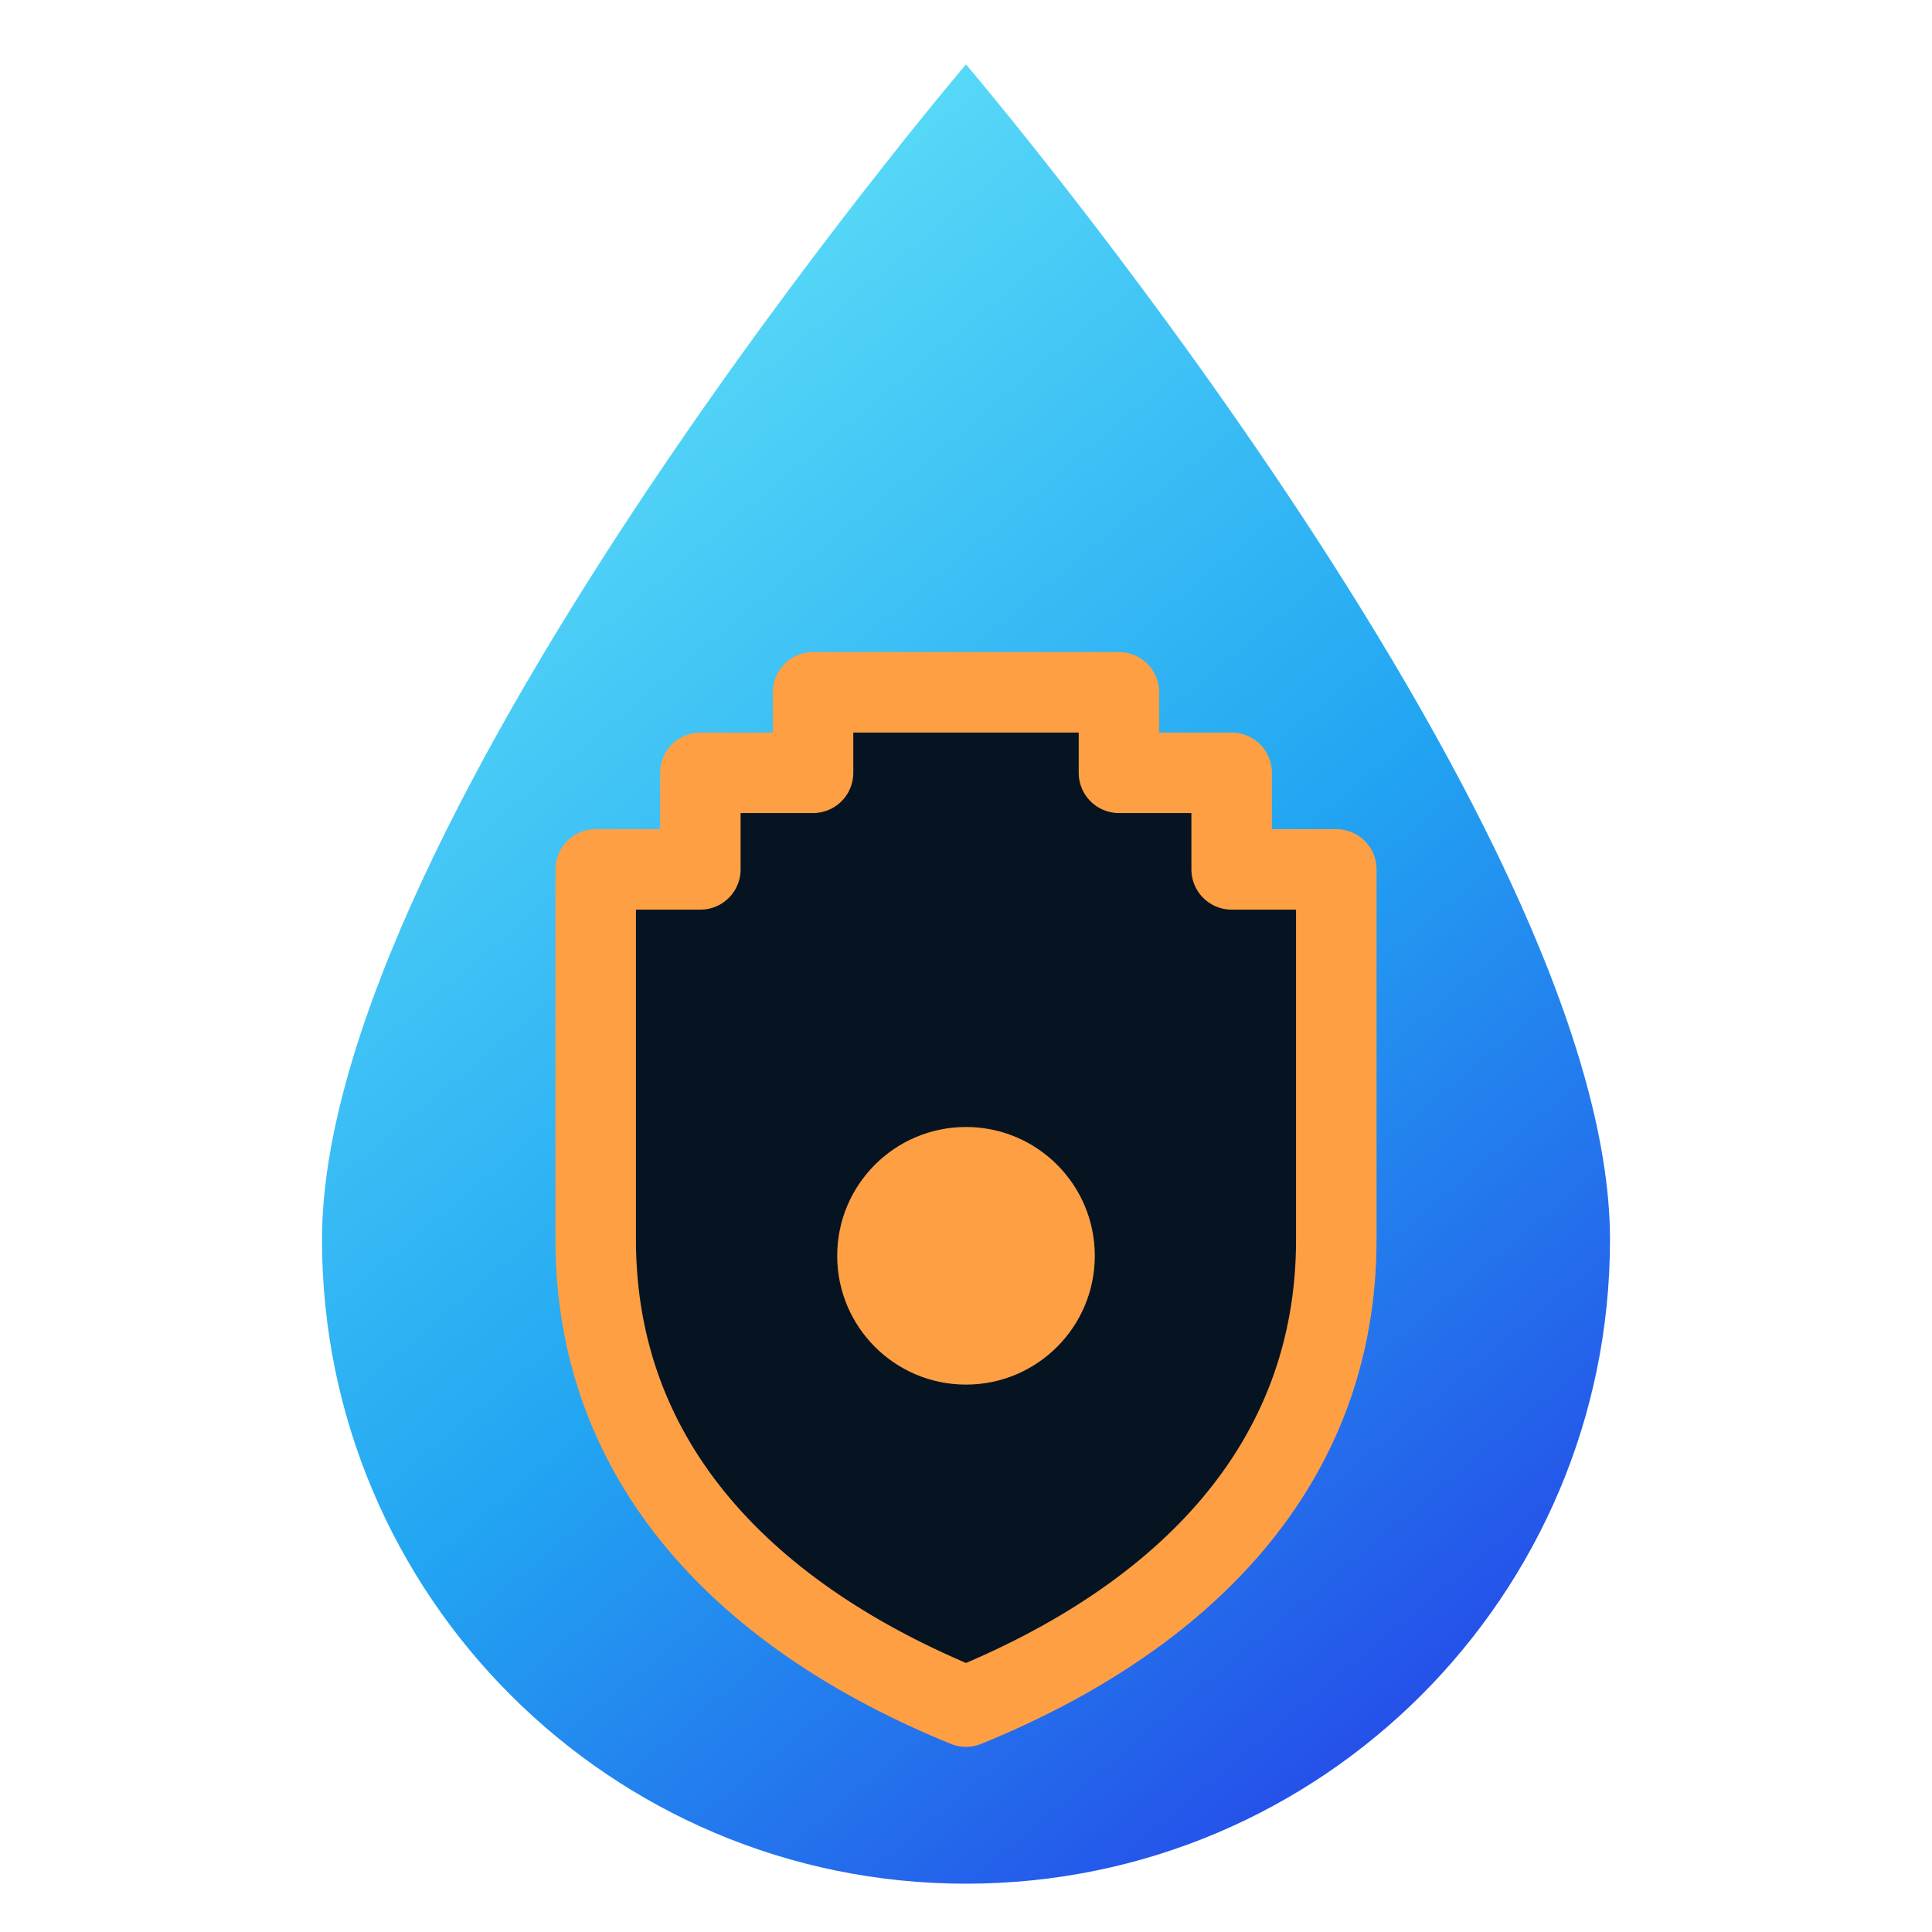
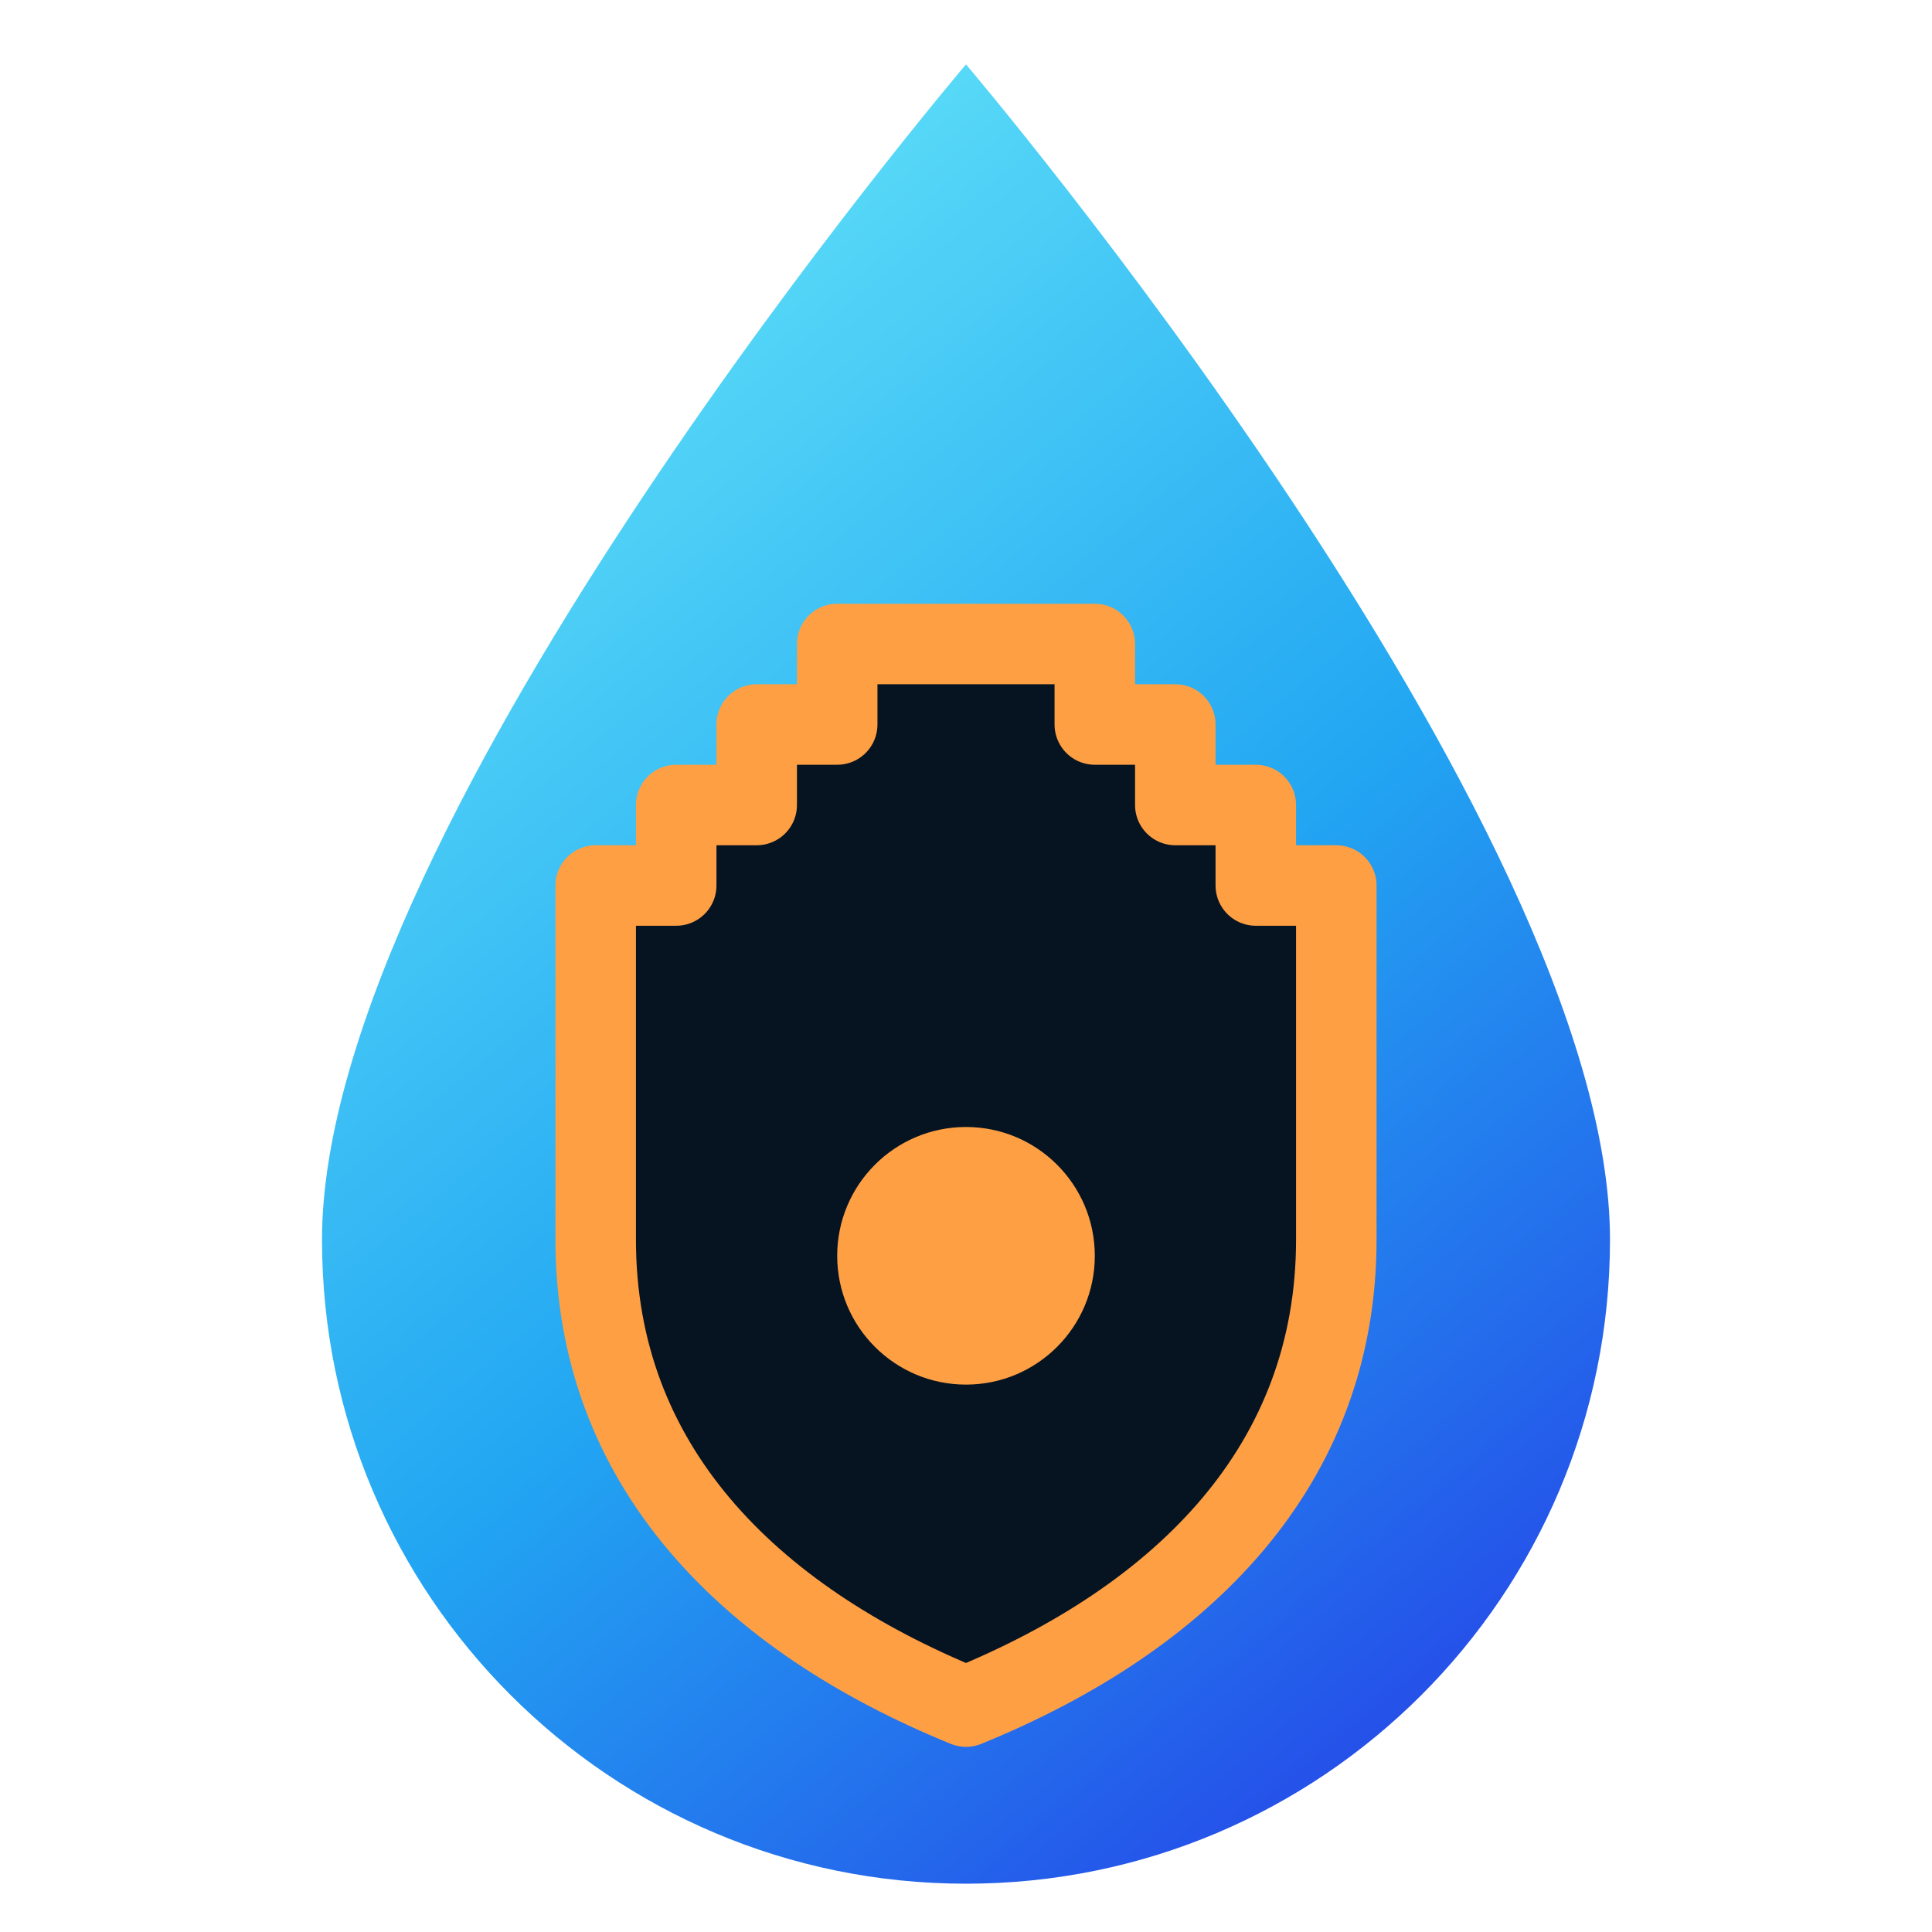
<svg xmlns="http://www.w3.org/2000/svg" viewBox="0 0 120 120" role="img" aria-label="JalKavach">
  <defs>
    <linearGradient id="d" x1="0.2" y1="0" x2="0.8" y2="1">
      <stop offset="0" stop-color="#67E8F9" />
      <stop offset="0.55" stop-color="#22A6F2" />
      <stop offset="1" stop-color="#2546E8" />
    </linearGradient>
  </defs>
  <path d="M60 4C60 4 20 51 20 77a40 40 0 0 0 80 0C100 51 60 4 60 4Z" fill="url(#d)" />
-   <path d="M37 61V54H43.5V48H50.5V43H69.5V48H76.5V54H83V61V77C83 91 73.5 100.5 60 106C46.5 100.5 37 91 37 77Z" fill="#061422" stroke="#FF9F43" stroke-width="5" stroke-linejoin="round" />
+   <path d="M37 61V55H42V50H47V45H52V40H68V45H73V50H78V55H83V61V77C83 91 73.5 100.5 60 106C46.5 100.5 37 91 37 77Z" fill="#061422" stroke="#FF9F43" stroke-width="5" stroke-linejoin="round" />
  <circle cx="60" cy="78" r="8" fill="#FF9F43" />
</svg>
